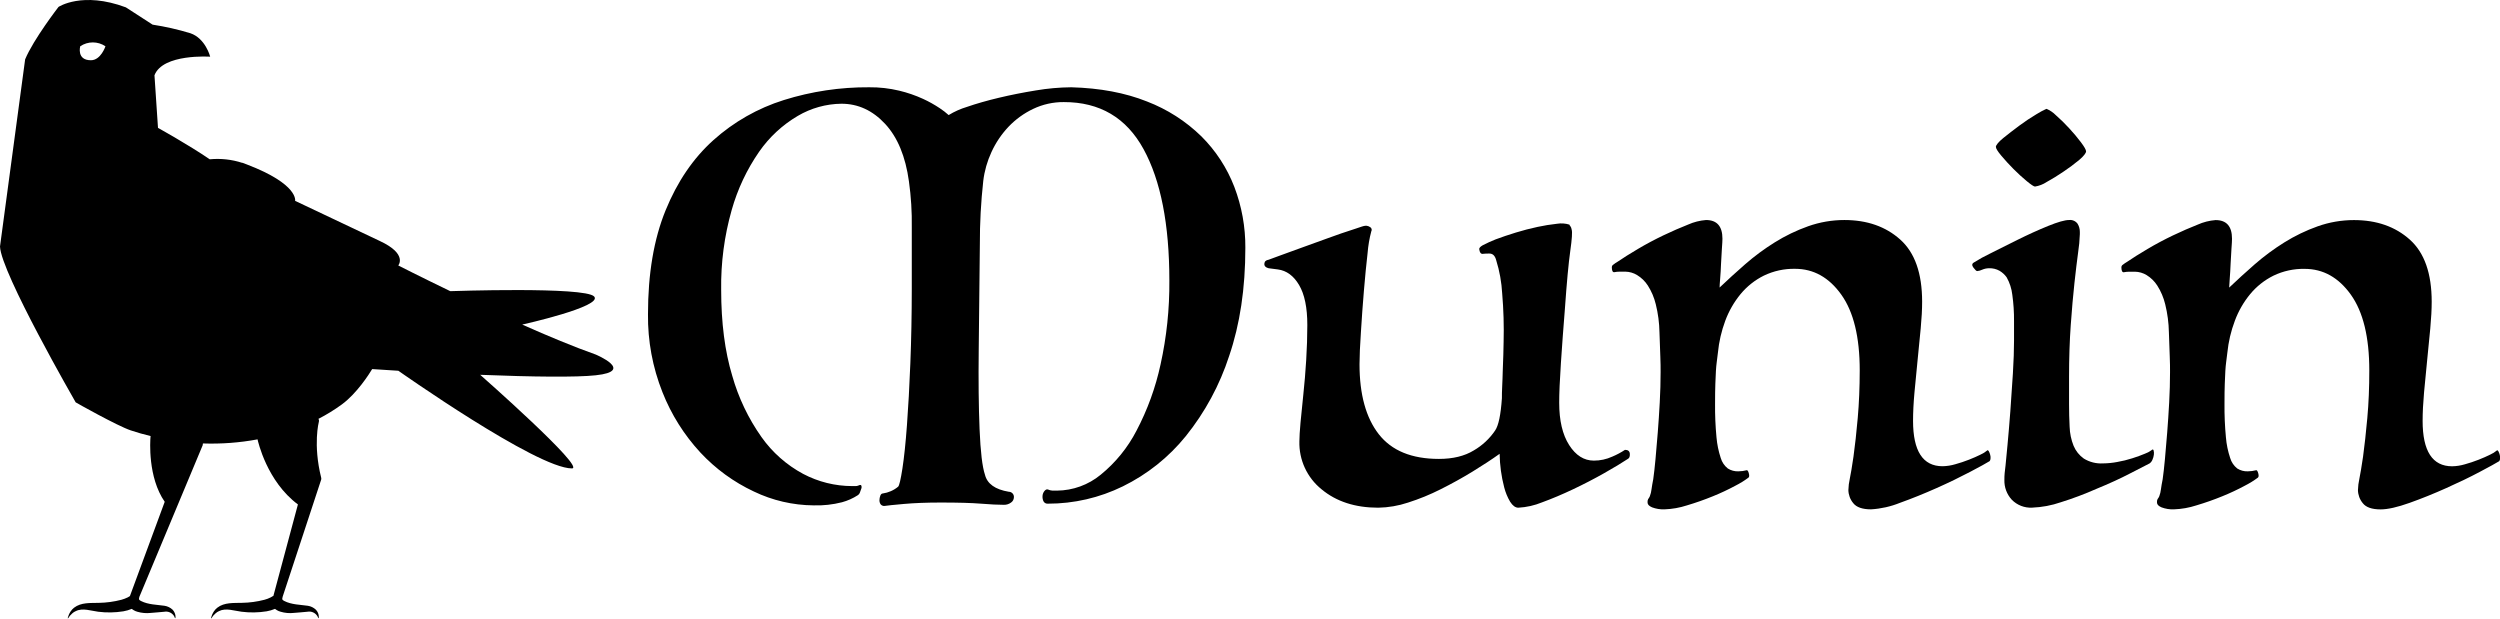
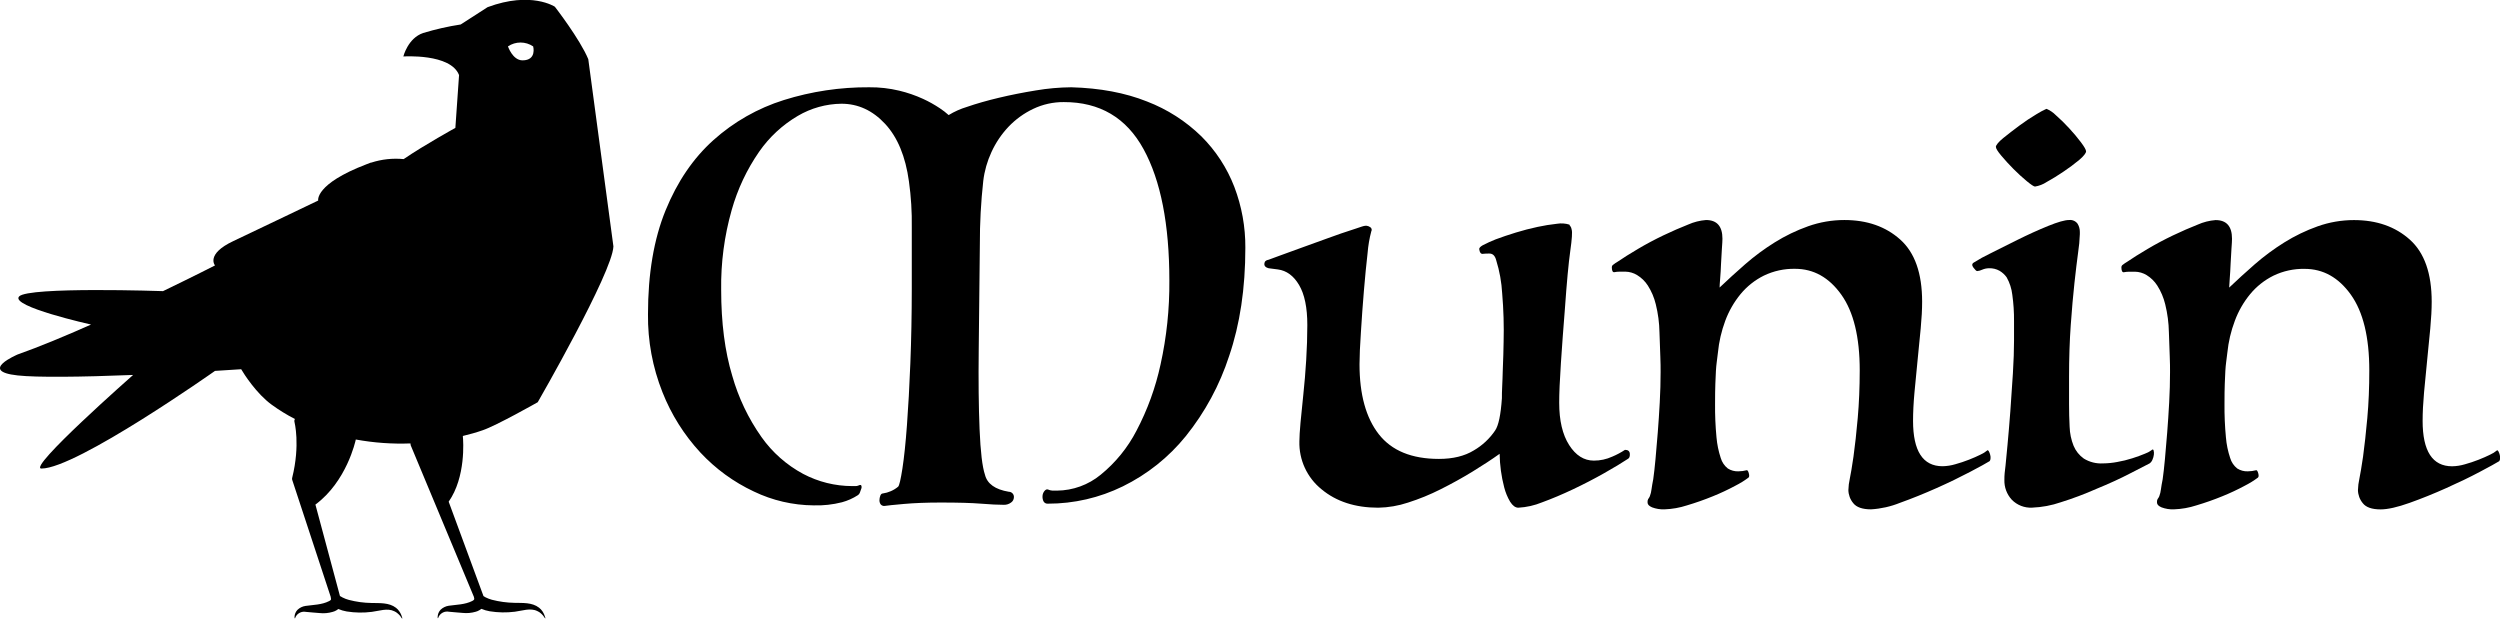
<svg xmlns="http://www.w3.org/2000/svg" id="Layer_1" data-name="Layer 1" viewBox="0 0 881.38 217.99">
-   <path d="M210.21,125c-7.65-2.71-16.8-6.5-25.9-10.56,0,0,28.6-6.36,25.36-9.9s-50.73-1.88-50.73-1.88c-10.76-5.19-18.33-9.06-18.33-9.06s3.41-4-6.43-8.59c-8.05-3.8-29.94-14.19-29.94-14.19S105.56,65,87.26,58l-1.55-.59a.3.3,0,0,0-.15,0,28.27,28.27,0,0,0-11.42-1.24C66.59,51,55.9,45.1,55.9,45.1L54.66,26.55C57.59,18.85,74.3,20,74.3,20s-1.64-6.47-7-8.28A95.71,95.71,0,0,0,54,8.7L44.57,2.6c-15.39-5.74-23.74-.15-23.74-.15S12,13.85,9.06,20.94L.2,86.92c.33,9.21,26.66,54.88,26.68,54.93s14.67,8.31,19.44,9.9c2.26.77,4.59,1.41,7,2,0,.06,0,.11-.05.17-.14,1.59-1,14.33,5,23L46,210.16h0l-.73.44a12.92,12.92,0,0,1-2.26.86A34,34,0,0,1,35,212.55c-2.89.08-6.21-.21-8.69,1.71a5.43,5.43,0,0,0-1.21,1.31,7,7,0,0,0-.65,1.21c-.25.68-.36,1.08-.36,1.08a.11.11,0,0,0,0,.12.08.08,0,0,0,.13,0s.22-.35.64-.9a6.63,6.63,0,0,1,.84-.84,4.06,4.06,0,0,1,1.22-.78c2.41-1.22,5.42-.09,7.9.22a31.32,31.32,0,0,0,8.88-.15,13.4,13.4,0,0,0,2.94-.86,6.69,6.69,0,0,0,.65.44,5,5,0,0,0,1.35.58,12,12,0,0,0,4.66.41c1.59-.09,3.18-.3,4.77-.41a3.36,3.36,0,0,1,3.5,1.51,3,3,0,0,1,.3.68.11.11,0,0,0,.08.08.09.09,0,0,0,.1-.09,2.46,2.46,0,0,0,0-.84,3.67,3.67,0,0,0-.27-.95,4,4,0,0,0-.71-1.1,5.34,5.34,0,0,0-2.85-1.4c-2.73-.39-5.75-.39-8.28-1.67-1.11-.57-.68-.88-.6-1.5L71.65,157a2.37,2.37,0,0,0,.09-.65v0A88.41,88.41,0,0,0,91,154.91h0c.14.66,3.28,14.79,14.23,22.94l-8.65,32.26a.49.49,0,0,0-.17.06s-.27.17-.73.43a11.1,11.1,0,0,1-2.25.86,33.44,33.44,0,0,1-7.93,1.08c-2.89.09-6.21-.21-8.68,1.71a5.51,5.51,0,0,0-1.22,1.32,7.61,7.61,0,0,0-.64,1.21c-.26.68-.37,1.08-.37,1.08a.11.11,0,0,0,0,.12.09.09,0,0,0,.13,0s.22-.35.64-.9a6.63,6.63,0,0,1,.84-.84,4.34,4.34,0,0,1,1.23-.79c2.41-1.21,5.41-.08,7.9.22a31,31,0,0,0,8.88-.14,13.57,13.57,0,0,0,2.94-.86c.2.15.41.29.64.44a5.11,5.11,0,0,0,1.35.57,11.65,11.65,0,0,0,4.66.41c1.6-.08,3.18-.3,4.78-.41a3.36,3.36,0,0,1,3.49,1.52,2.36,2.36,0,0,1,.3.68.08.08,0,0,0,.08.07.1.1,0,0,0,.11-.08,3.15,3.15,0,0,0,0-.84,3.41,3.41,0,0,0-.26-.95,3.84,3.84,0,0,0-.72-1.1,5.2,5.2,0,0,0-2.84-1.4c-2.73-.39-5.76-.39-8.29-1.68-1.14-.58-.65-.89-.59-1.55l13.57-41.24a1.28,1.28,0,0,0,0-.7c-2.92-11.73-.83-19.64-.81-19.73a1.23,1.23,0,0,0-.16-1,62.2,62.2,0,0,0,8.25-5.08c5.31-3.89,9.66-10.74,10.7-12.47,3.06.22,6.15.42,9.23.59,0,0,48.79,34.43,61.19,34.43,5.14,0-32.33-33-32.33-33,18.44.74,34.1.91,40.7.17C224.24,130.85,210.21,125,210.21,125ZM32.25,21.25c-5.12,0-3.77-4.92-3.77-4.92a7.92,7.92,0,0,1,8.9,0S35.76,21.25,32.25,21.25Z" transform="translate(-0.2 -0.01)" />
+   <path d="M6.43,132.37c6.6.74,22.26.57,40.7-.17,0,0-37.46,33-32.33,33,12.4,0,61.2-34.43,61.2-34.43q4.62-.25,9.23-.59c1,1.73,5.38,8.58,10.7,12.47a61.57,61.57,0,0,0,8.25,5.08,1.28,1.28,0,0,0-.17,1c0,.09,2.11,8-.8,19.73a1.28,1.28,0,0,0,0,.7l13.57,41.24c0,.66.55,1-.6,1.55-2.52,1.29-5.55,1.29-8.28,1.68a5.14,5.14,0,0,0-2.84,1.4,3.64,3.64,0,0,0-.72,1.1,3.86,3.86,0,0,0-.27.95,2.85,2.85,0,0,0,0,.84.1.1,0,0,0,.11.08.08.08,0,0,0,.08-.07,2.36,2.36,0,0,1,.3-.68,3.36,3.36,0,0,1,3.49-1.52c1.59.11,3.18.33,4.78.41a11.6,11.6,0,0,0,4.65-.41,5,5,0,0,0,1.36-.57c.23-.15.44-.29.64-.44a13.4,13.4,0,0,0,2.94.86,31,31,0,0,0,8.88.14c2.49-.3,5.49-1.43,7.9-.22a4.28,4.28,0,0,1,1.22.79,6,6,0,0,1,.84.84,10,10,0,0,1,.64.9.1.1,0,0,0,.14,0,.13.13,0,0,0,0-.12,10.53,10.53,0,0,0-.36-1.08,7,7,0,0,0-.65-1.21,5.26,5.26,0,0,0-1.21-1.32c-2.48-1.92-5.79-1.62-8.68-1.71a33.44,33.44,0,0,1-7.93-1.08,11.1,11.1,0,0,1-2.25-.86c-.47-.26-.71-.42-.74-.43a.52.52,0,0,0-.16-.06l-8.66-32.26c11-8.15,14.1-22.28,14.24-22.94h0a88.41,88.41,0,0,0,19.26,1.38v0a2.37,2.37,0,0,0,.09.65l22.27,53.41c.08.62.51.93-.6,1.5-2.53,1.28-5.56,1.28-8.28,1.67a5.34,5.34,0,0,0-2.85,1.4,3.84,3.84,0,0,0-.72,1.1,3.6,3.6,0,0,0-.26.95,3.14,3.14,0,0,0-.05.84.1.1,0,0,0,.11.09.11.11,0,0,0,.08-.08,2.49,2.49,0,0,1,.3-.68,3.35,3.35,0,0,1,3.5-1.51c1.59.11,3.17.32,4.77.41a12,12,0,0,0,4.66-.41,5,5,0,0,0,1.35-.58c.23-.15.44-.28.65-.44a13.24,13.24,0,0,0,2.94.86,31.25,31.25,0,0,0,8.87.15c2.49-.31,5.49-1.44,7.91-.22a4.19,4.19,0,0,1,1.22.78,5.9,5.9,0,0,1,.83.84c.43.55.65.9.65.9a.08.08,0,0,0,.13,0,.11.11,0,0,0,0-.12s-.11-.4-.37-1.08a7.61,7.61,0,0,0-.64-1.21,5.48,5.48,0,0,0-1.22-1.31c-2.47-1.92-5.79-1.63-8.68-1.71a34,34,0,0,1-7.93-1.08,12.76,12.76,0,0,1-2.25-.86l-.73-.44h0l-12.27-33.28c6.07-8.65,5.17-21.39,5-23a.55.55,0,0,0,0-.17c2.37-.57,4.69-1.21,6.95-2,4.78-1.59,19.45-9.9,19.45-9.9s26.35-45.72,26.68-54.93l-8.86-66c-2.94-7.09-11.78-18.49-11.78-18.49s-8.34-5.59-23.73.15l-9.47,6.1a95.38,95.38,0,0,0-13.22,3c-5.4,1.81-7,8.28-7,8.28s16.72-1.13,19.64,6.57L160.74,45.1s-10.68,5.86-18.23,11a28.32,28.32,0,0,0-11.43,1.24.33.33,0,0,0-.15,0l-1.55.59c-18.29,7-17,12.78-17,12.78S90.51,81.2,82.47,85C72.63,89.63,76,93.59,76,93.59s-7.57,3.87-18.33,9.06c0,0-47.5-1.64-50.74,1.88s25.37,9.9,25.37,9.9c-9.11,4.06-18.25,7.85-25.91,10.56C6.43,125-7.59,130.85,6.43,132.37Zm172.84-116a7.93,7.93,0,0,1,8.9,0s1.35,4.92-3.78,4.92C180.89,21.25,179.27,16.33,179.27,16.33Z" transform="translate(-0.2 -0.01)" />
  <path d="M347.45,167.38q1.2,4.8,8.4,6a1.81,1.81,0,0,1,1.8,2,2.27,2.27,0,0,1-1,1.8,4,4,0,0,1-2.6.8c-2,0-4.66-.13-8-.4s-8.06-.4-14.2-.4q-7.39,0-13,.5c-3.73.33-6,.57-6.8.7a1.57,1.57,0,0,1-1.4-.6,2.5,2.5,0,0,1-.4-1.4,4.57,4.57,0,0,1,.3-1.6c.2-.53.5-.8.9-.8a10.82,10.82,0,0,0,2.8-.8,10.3,10.3,0,0,0,2.6-1.6q.6-.6,1.5-6.4t1.6-15.3q.71-9.49,1.2-21.9t.5-26.2V80.18a105.34,105.34,0,0,0-1-16.2q-1.8-13.2-8.4-20.3t-15.4-7.1a31,31,0,0,0-15.4,4.3,43.31,43.31,0,0,0-13.6,12.6,68.89,68.89,0,0,0-9.7,20.6,97.86,97.86,0,0,0-3.7,28.1q0,17.4,3.9,30.3a70.89,70.89,0,0,0,10.3,21.6,42.77,42.77,0,0,0,14.7,13,37.11,37.11,0,0,0,17.3,4.3h1.1a2.38,2.38,0,0,0,1.1-.2c.54-.26.87-.26,1,0a1.47,1.47,0,0,1,0,1.1,10.64,10.64,0,0,1-.5,1.4,1.66,1.66,0,0,1-.7.9,19.85,19.85,0,0,1-5.6,2.5,35.82,35.82,0,0,1-10,1.1,49.47,49.47,0,0,1-21.1-4.9,61.3,61.3,0,0,1-18.8-13.7,68.11,68.11,0,0,1-13.4-21.3,72.12,72.12,0,0,1-5.1-27.5q0-21.39,6.2-36.6t16.9-24.8a67.37,67.37,0,0,1,24.8-14.1,98.47,98.47,0,0,1,30.1-4.5,43.68,43.68,0,0,1,10.6,1.2,45.91,45.91,0,0,1,8.4,2.9,42.66,42.66,0,0,1,5.9,3.3,25.57,25.57,0,0,1,3.1,2.4,27.67,27.67,0,0,1,6.5-2.9q4.91-1.7,11.2-3.2t13.1-2.6a78.72,78.72,0,0,1,12.41-1.1q15.19.41,26.69,5a56.34,56.34,0,0,1,19.2,12.3,51,51,0,0,1,11.61,17.8,59.18,59.18,0,0,1,3.89,21.5q0,21.41-5.7,38.1a88.85,88.85,0,0,1-15.3,28.3,65.71,65.71,0,0,1-22.2,17.7,59.78,59.78,0,0,1-26.4,6.1,1.58,1.58,0,0,1-1.6-.9,3.83,3.83,0,0,1-.3-1.9,3.05,3.05,0,0,1,.7-1.7c.4-.46.8-.63,1.2-.5a4.55,4.55,0,0,0,1.6.4h1.6a24.57,24.57,0,0,0,15.4-5.6,49,49,0,0,0,12.61-15.5,91.7,91.7,0,0,0,8.5-23.4,132.16,132.16,0,0,0,3.1-29.5q0-29.79-9.1-46.4T375.25,36a24.67,24.67,0,0,0-10.8,2.4,29.51,29.51,0,0,0-8.7,6.3,33,33,0,0,0-6,8.9,33.68,33.68,0,0,0-2.9,10.2,198.08,198.08,0,0,0-1.2,22.4q-.19,15.41-.4,37.2-.19,16,.3,27.9T347.45,167.38Z" transform="translate(-0.2 -0.01)" />
  <path d="M447.45,94.58c-1.06-.26-1.56-.8-1.5-1.6s.57-1.26,1.5-1.4c.4-.13,1.67-.6,3.8-1.4s4.7-1.73,7.7-2.8,6.14-2.2,9.4-3.4,6.17-2.2,8.7-3l3.3-1.1a4.94,4.94,0,0,1,1.5-.3,2.77,2.77,0,0,1,1.4.5,1.09,1.09,0,0,1,.4,1.5,43,43,0,0,0-1.3,7.6q-.69,6-1.3,13.3T480,117q-.49,7.2-.5,11.4,0,16,6.8,24.7t21.2,8.7q7.41,0,12.3-3a23,23,0,0,0,7.5-7q1.8-2.59,2.4-11.4c0-1.06,0-2.46.1-4.2s.14-3.56.2-5.5.14-3.8.2-5.6.1-3.3.1-4.5a153.57,153.57,0,0,0-.5-17.1,48.29,48.29,0,0,0-2.1-11.7q-.6-2.4-2.4-2.4c-.8,0-1.56,0-2.3.1s-1.16-.5-1.3-1.7c0-.4.4-.83,1.2-1.3a47.69,47.69,0,0,1,4.6-2.1c2.14-.8,4.5-1.6,7.1-2.4s5.17-1.46,7.7-2a65.81,65.81,0,0,1,6.8-1.1,9.5,9.5,0,0,1,4.4.3.8.8,0,0,0,.3.5,2.72,2.72,0,0,1,.5,1.3q.4,1.2-.5,7.5t-1.9,20.5q-.79,9.81-1.4,19t-.6,14q0,9.41,3.5,14.9t8.7,5.5a15.48,15.48,0,0,0,6.5-1.4,27.52,27.52,0,0,0,4.5-2.4c1.07,0,1.64.47,1.7,1.4s-.16,1.54-.7,1.8q-3,2-8.3,5t-11,5.7q-5.7,2.7-10.9,4.6a25.79,25.79,0,0,1-8.4,1.9c-1.06,0-2-.7-2.9-2.1a19.37,19.37,0,0,1-2.1-5.1,49.79,49.79,0,0,1-1.6-11.8q-4.2,3-9.6,6.3t-11.2,6.2a77.77,77.77,0,0,1-11.5,4.7,35.08,35.08,0,0,1-10.5,1.8q-12.19,0-20-6.5a21,21,0,0,1-7.8-16.9c0-1.46.14-3.66.4-6.6s.6-6.26,1-10,.74-7.73,1-12,.4-8.4.4-12.4q0-9.19-2.9-14.1t-7.5-5.5Z" transform="translate(-0.2 -0.01)" />
  <path d="M605.85,124.38c-.13,1.2-.27,2.27-.4,3.2s-.23,2-.3,3.2-.13,2.7-.2,4.5-.1,4.17-.1,7.1a114,114,0,0,0,.5,11.8,32.18,32.18,0,0,0,1.5,7.3,7.35,7.35,0,0,0,2.5,3.7,6.49,6.49,0,0,0,3.7,1,12.16,12.16,0,0,0,3-.4c.27,0,.5.37.7,1.1s.17,1.24-.1,1.5a31.62,31.62,0,0,1-4.7,2.9,78.65,78.65,0,0,1-7.9,3.7q-4.39,1.8-9.1,3.2a28.7,28.7,0,0,1-7.9,1.4,11.2,11.2,0,0,1-4.4-.7c-1.07-.47-1.6-1-1.6-1.7a2.14,2.14,0,0,1,.2-1.2,4.64,4.64,0,0,0,.6-1,10.19,10.19,0,0,0,.6-2.5c.13-1,.34-2.16.6-3.5.27-1.86.53-4.23.8-7.1s.53-6,.8-9.4.5-6.93.7-10.6.3-7.23.3-10.7c0-1.46,0-3.3-.1-5.5s-.17-5-.3-8.5a44.15,44.15,0,0,0-1.3-9.9,21.64,21.64,0,0,0-2.8-6.6,11.77,11.77,0,0,0-3.8-3.7,8.25,8.25,0,0,0-4.1-1.2h-2a10.43,10.43,0,0,0-2,.2c-.53,0-.8-.6-.8-1.8a1,1,0,0,1,.3-.7,15.36,15.36,0,0,1,1.9-1.3c1.73-1.2,4.07-2.66,7-4.4s5.93-3.33,9-4.8,6-2.73,8.7-3.8a19.26,19.26,0,0,1,6.3-1.6q5.8,0,5.8,6.6c0,.67-.07,1.87-.2,3.6s-.23,3.5-.3,5.3-.16,3.5-.3,5.1-.2,2.67-.2,3.2q4.2-4,9-8.2a81.6,81.6,0,0,1,10.4-7.7,60.54,60.54,0,0,1,11.8-5.7,38.19,38.19,0,0,1,12.8-2.2q12,0,19.7,6.9t7.7,21.9c0,2.67-.16,5.8-.5,9.4s-.7,7.34-1.1,11.2-.76,7.67-1.1,11.4-.5,7.07-.5,10q0,16,10.4,16a16.78,16.78,0,0,0,4.5-.7,48.21,48.21,0,0,0,4.8-1.6c1.53-.6,2.9-1.2,4.1-1.8a10.09,10.09,0,0,0,2.4-1.5c.14-.13.3,0,.5.3a4.84,4.84,0,0,1,.5,1.3,3.31,3.31,0,0,1,.1,1.4,1.49,1.49,0,0,1-.3.8c-1.07.67-3.36,1.94-6.9,3.8s-7.46,3.77-11.8,5.7-8.63,3.67-12.9,5.2a32.3,32.3,0,0,1-10.2,2.3q-4.59,0-6.3-2.2a7.43,7.43,0,0,1-1.7-4.6,20.61,20.61,0,0,1,.5-4q.51-2.4,1.3-7.8.81-5.79,1.5-13.6t.7-16.8q0-17.6-6.5-26.7t-16.3-9.1a24.28,24.28,0,0,0-11,2.4,25.22,25.22,0,0,0-8.2,6.5,32.86,32.86,0,0,0-5.4,9.4A44.58,44.58,0,0,0,605.85,124.38Z" transform="translate(-0.2 -0.01)" />
  <path d="M729.65,142.38q0,4.2.2,8.1a19.65,19.65,0,0,0,1.4,6.7,10.39,10.39,0,0,0,3.6,4.5,11.6,11.6,0,0,0,6.8,1.7,28,28,0,0,0,5-.5,39.11,39.11,0,0,0,5.3-1.3c1.67-.53,3.13-1.06,4.4-1.6a8.9,8.9,0,0,0,2.3-1.2c.4-.4.67-.4.8,0a3.55,3.55,0,0,1,.1,1.5,5.78,5.78,0,0,1-.5,1.8,2.86,2.86,0,0,1-1,1.3c-1.33.67-3.67,1.87-7,3.6s-7.26,3.54-11.8,5.4a118,118,0,0,1-12.5,4.7,35.23,35.23,0,0,1-10.1,1.9,9.33,9.33,0,0,1-7.2-2.8,9.89,9.89,0,0,1-2.6-7,23.68,23.68,0,0,1,.1-2.4c.07-.66.17-1.53.3-2.6.13-1.33.37-3.76.7-7.3s.67-7.5,1-11.9.63-8.83.9-13.3.4-8.3.4-11.5v-7a62.73,62.73,0,0,0-.6-9.2,16.23,16.23,0,0,0-2-6.2,8.22,8.22,0,0,0-2.5-2.3,7.07,7.07,0,0,0-3.7-.9,6.26,6.26,0,0,0-2.4.5,5.13,5.13,0,0,1-1.8.5c-.26,0-.7-.4-1.3-1.2s-.57-1.4.1-1.8a54.69,54.69,0,0,1,5.8-3.2l9.6-4.8q5.61-2.79,10.8-4.9t7.4-2.1a3.24,3.24,0,0,1,3,1.3,5.39,5.39,0,0,1,.8,2.9v.8a53.21,53.21,0,0,1-.6,6.4q-.6,4.41-1.3,10.8t-1.3,14.8q-.6,8.4-.6,18.2Zm-8-104a9.64,9.64,0,0,1,3.3,2.2,60.86,60.86,0,0,1,4.7,4.6c1.6,1.74,3,3.4,4.2,5s1.8,2.67,1.8,3.2-.8,1.67-2.4,3a67.29,67.29,0,0,1-5.5,4.1c-2.06,1.4-4.06,2.64-6,3.7a10.48,10.48,0,0,1-4.1,1.6c-.4,0-1.36-.63-2.9-1.9s-3.1-2.7-4.7-4.3-3-3.16-4.3-4.7-1.9-2.56-1.9-3.1.87-1.7,2.6-3.1,3.63-2.86,5.7-4.4a70.18,70.18,0,0,1,6-4A33.35,33.35,0,0,1,721.65,38.38Z" transform="translate(-0.2 -0.01)" />
  <path d="M785.45,124.38c-.13,1.2-.27,2.27-.4,3.2s-.23,2-.3,3.2-.13,2.7-.2,4.5-.1,4.17-.1,7.1a114,114,0,0,0,.5,11.8,31.12,31.12,0,0,0,1.5,7.3,7.35,7.35,0,0,0,2.5,3.7,6.49,6.49,0,0,0,3.7,1,12.28,12.28,0,0,0,3-.4c.27,0,.5.37.7,1.1s.17,1.24-.1,1.5a32.19,32.19,0,0,1-4.7,2.9,79.7,79.7,0,0,1-7.9,3.7q-4.39,1.8-9.1,3.2a28.76,28.76,0,0,1-7.9,1.4,11.17,11.17,0,0,1-4.4-.7c-1.07-.47-1.6-1-1.6-1.7a2.14,2.14,0,0,1,.2-1.2,4.64,4.64,0,0,0,.6-1,10.19,10.19,0,0,0,.6-2.5c.13-1,.33-2.16.6-3.5.27-1.86.53-4.23.8-7.1s.53-6,.8-9.4.5-6.93.7-10.6.3-7.23.3-10.7c0-1.46,0-3.3-.1-5.5s-.17-5-.3-8.5a44.74,44.74,0,0,0-1.3-9.9,21.89,21.89,0,0,0-2.8-6.6A11.77,11.77,0,0,0,757,97a8.25,8.25,0,0,0-4.1-1.2h-2a10.43,10.43,0,0,0-2,.2c-.53,0-.8-.6-.8-1.8a1,1,0,0,1,.3-.7,15.36,15.36,0,0,1,1.9-1.3c1.73-1.2,4.07-2.66,7-4.4s5.93-3.33,9-4.8,6-2.73,8.7-3.8a19.2,19.2,0,0,1,6.3-1.6q5.81,0,5.8,6.6c0,.67-.07,1.87-.2,3.6s-.23,3.5-.3,5.3-.17,3.5-.3,5.1-.2,2.67-.2,3.2q4.2-4,9-8.2a81.6,81.6,0,0,1,10.4-7.7,60.54,60.54,0,0,1,11.8-5.7,38.15,38.15,0,0,1,12.8-2.2q12,0,19.7,6.9t7.7,21.9q0,4-.5,9.4t-1.1,11.2q-.6,5.8-1.1,11.4t-.5,10q0,16,10.4,16a16.78,16.78,0,0,0,4.5-.7,48.21,48.21,0,0,0,4.8-1.6c1.53-.6,2.9-1.2,4.1-1.8a10.09,10.09,0,0,0,2.4-1.5c.13-.13.3,0,.5.3a4.84,4.84,0,0,1,.5,1.3,3.48,3.48,0,0,1,.1,1.4,1.58,1.58,0,0,1-.3.8q-1.61,1-6.9,3.8t-11.8,5.7q-6.49,2.91-12.9,5.2t-10.2,2.3q-4.61,0-6.3-2.2a7.43,7.43,0,0,1-1.7-4.6,20.61,20.61,0,0,1,.5-4c.33-1.6.77-4.2,1.3-7.8q.79-5.79,1.5-13.6t.7-16.8q0-17.6-6.5-26.7t-16.3-9.1a24.28,24.28,0,0,0-11,2.4,25.22,25.22,0,0,0-8.2,6.5,32.63,32.63,0,0,0-5.4,9.4A44.58,44.58,0,0,0,785.45,124.38Z" transform="translate(-0.2 -0.01)" />
</svg>
